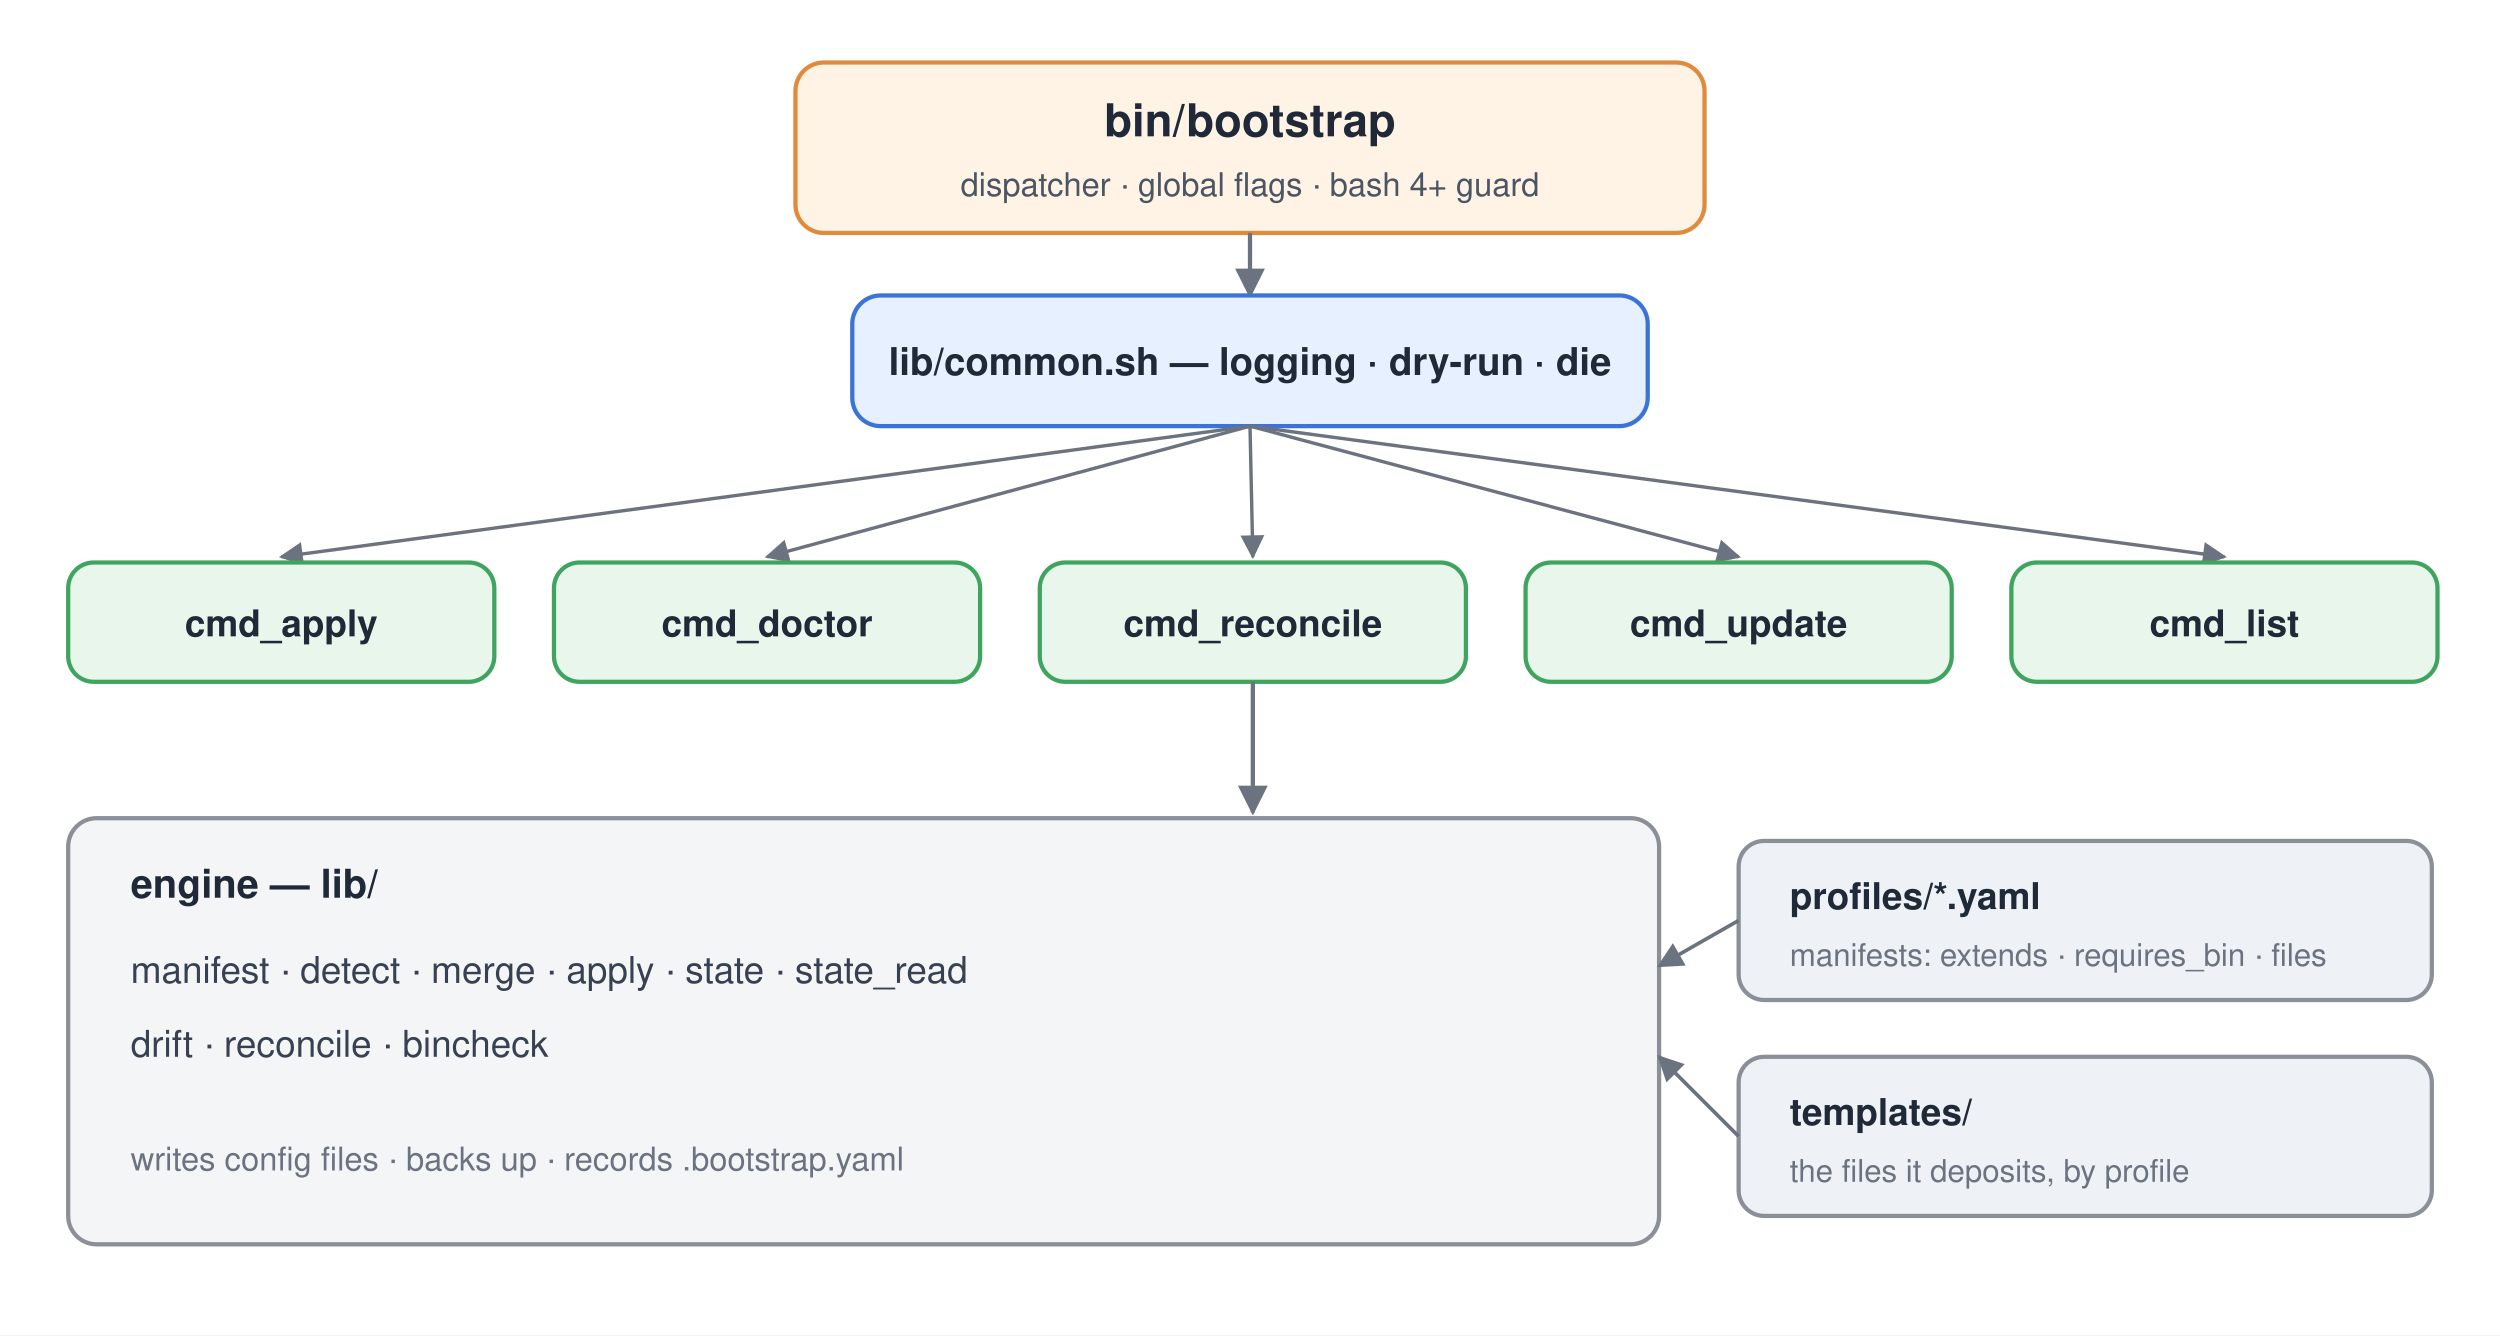
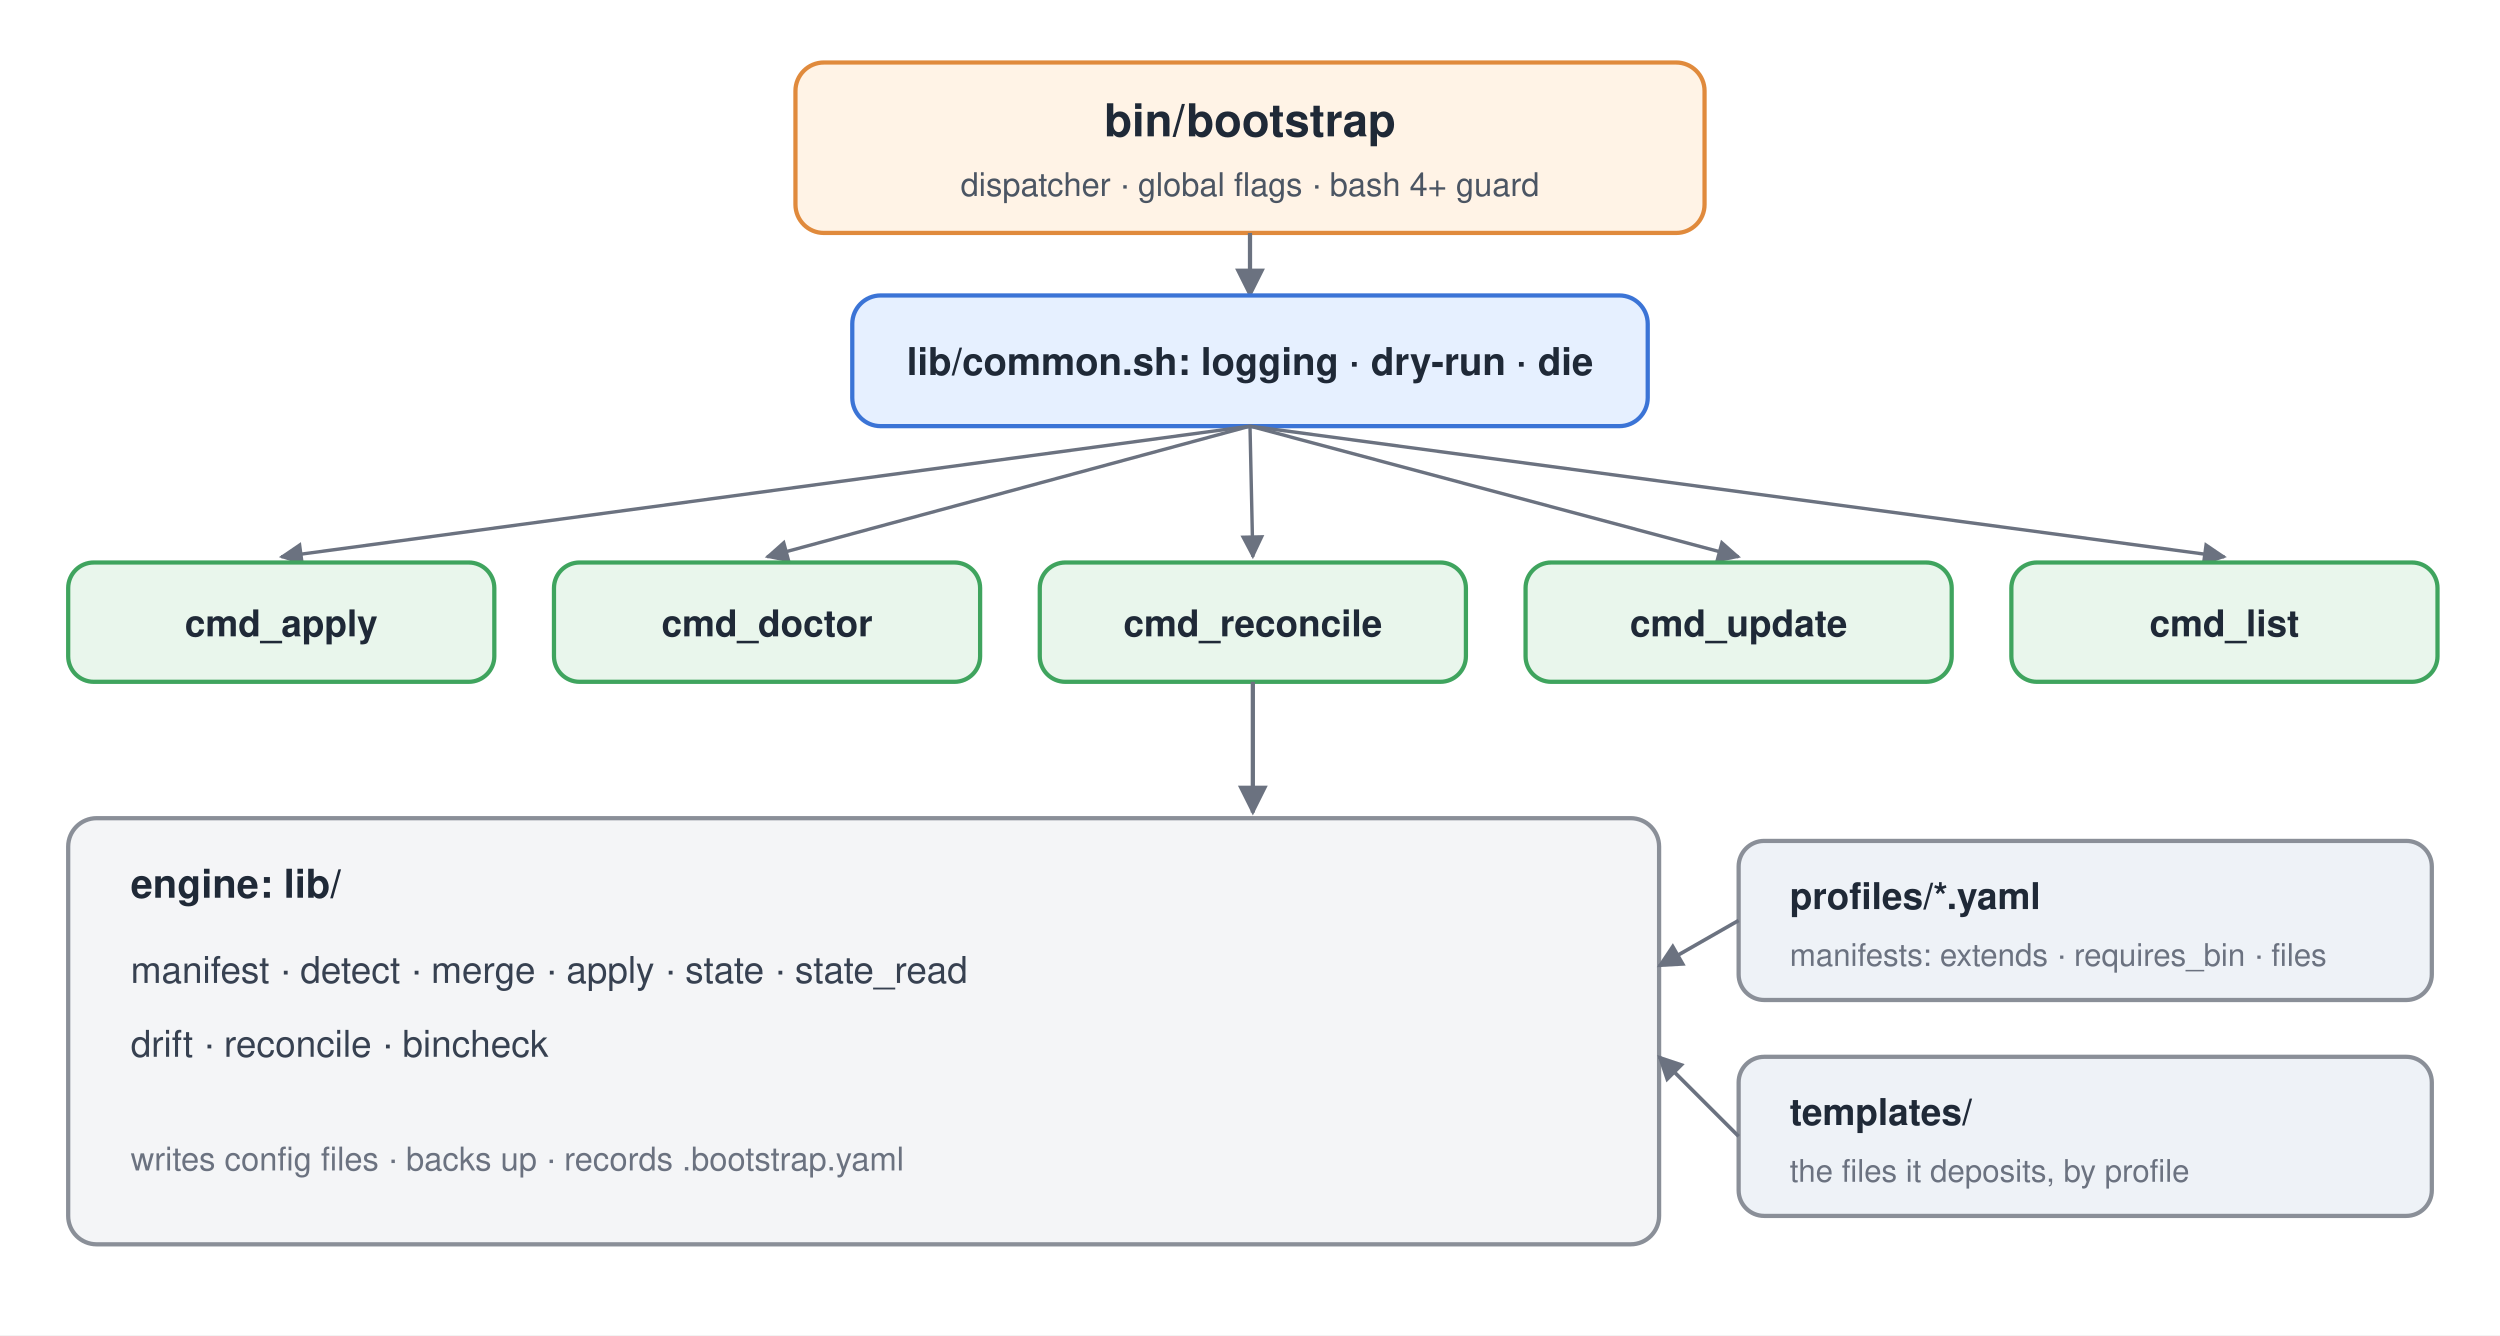
<svg xmlns="http://www.w3.org/2000/svg" viewBox="0 0 880 470" font-family="-apple-system, Segoe UI, Helvetica, Arial, sans-serif" role="img" aria-labelledby="title desc">
  <defs>
    <marker id="arrow" viewBox="0 0 10 10" refX="9" refY="5" markerWidth="7" markerHeight="7" orient="auto-start-reverse">
      <path d="M0 0L10 5L0 10z" fill="#6b7280" />
    </marker>
  </defs>
  <rect width="880" height="470" fill="#ffffff" />
  <rect x="280" y="22" width="320" height="60" rx="10" fill="#fff3e6" stroke="#e08a3c" stroke-width="1.5" />
  <text x="440" y="48" text-anchor="middle" font-size="16" font-weight="700" fill="#1f2937">bin/bootstrap</text>
  <text x="440" y="69" text-anchor="middle" font-size="11.5" fill="#4b5563">dispatcher · global flags · bash 4+ guard</text>
  <line x1="440" y1="82" x2="440" y2="104" stroke="#6b7280" stroke-width="1.5" marker-end="url(#arrow)" />
  <rect x="300" y="104" width="280" height="46" rx="10" fill="#e6f0ff" stroke="#3b74d6" stroke-width="1.5" />
-   <text x="440" y="132" text-anchor="middle" font-size="13.5" font-weight="700" fill="#1f2937">lib/common.sh — logging · dry-run · die</text>
+   <text x="440" y="132" text-anchor="middle" font-size="13.5" font-weight="700" fill="#1f2937">lib/common.sh: logging · dry-run · die</text>
  <line x1="440" y1="150" x2="99" y2="196" stroke="#6b7280" stroke-width="1.2" marker-end="url(#arrow)" />
  <line x1="440" y1="150" x2="270" y2="196" stroke="#6b7280" stroke-width="1.2" marker-end="url(#arrow)" />
  <line x1="440" y1="150" x2="441" y2="196" stroke="#6b7280" stroke-width="1.2" marker-end="url(#arrow)" />
  <line x1="440" y1="150" x2="612" y2="196" stroke="#6b7280" stroke-width="1.2" marker-end="url(#arrow)" />
  <line x1="440" y1="150" x2="783" y2="196" stroke="#6b7280" stroke-width="1.2" marker-end="url(#arrow)" />
  <rect x="24" y="198" width="150" height="42" rx="9" fill="#e9f6ec" stroke="#3fa45e" stroke-width="1.5" />
  <text x="99" y="224" text-anchor="middle" font-size="13" font-weight="600" fill="#1f2937">cmd_apply</text>
  <rect x="195" y="198" width="150" height="42" rx="9" fill="#e9f6ec" stroke="#3fa45e" stroke-width="1.5" />
  <text x="270" y="224" text-anchor="middle" font-size="13" font-weight="600" fill="#1f2937">cmd_doctor</text>
  <rect x="366" y="198" width="150" height="42" rx="9" fill="#e9f6ec" stroke="#3fa45e" stroke-width="1.5" />
  <text x="441" y="224" text-anchor="middle" font-size="13" font-weight="600" fill="#1f2937">cmd_reconcile</text>
  <rect x="537" y="198" width="150" height="42" rx="9" fill="#e9f6ec" stroke="#3fa45e" stroke-width="1.5" />
  <text x="612" y="224" text-anchor="middle" font-size="13" font-weight="600" fill="#1f2937">cmd_update</text>
  <rect x="708" y="198" width="150" height="42" rx="9" fill="#e9f6ec" stroke="#3fa45e" stroke-width="1.5" />
  <text x="783" y="224" text-anchor="middle" font-size="13" font-weight="600" fill="#1f2937">cmd_list</text>
  <line x1="441" y1="240" x2="441" y2="286" stroke="#6b7280" stroke-width="1.5" marker-end="url(#arrow)" />
  <rect x="24" y="288" width="560" height="150" rx="10" fill="#f4f5f7" stroke="#8a8f98" stroke-width="1.5" />
-   <text x="46" y="316" font-size="14" font-weight="700" fill="#1f2937">engine — lib/</text>
+   <text x="46" y="316" font-size="14" font-weight="700" fill="#1f2937">engine: lib/</text>
  <text x="46" y="346" font-size="13" fill="#374151">manifest · detect · merge · apply · state · state_read</text>
  <text x="46" y="372" font-size="13" fill="#374151">drift · reconcile · bincheck</text>
  <text x="46" y="412" font-size="11.5" fill="#6b7280">writes config files · backs up · records .bootstrap.yaml</text>
  <rect x="612" y="296" width="244" height="56" rx="9" fill="#eef2f7" stroke="#8a8f98" stroke-width="1.5" />
  <text x="630" y="320" font-size="13" font-weight="700" fill="#1f2937">profiles/*.yaml</text>
  <text x="630" y="340" font-size="11" fill="#6b7280">manifests: extends · requires_bin · files</text>
  <rect x="612" y="372" width="244" height="56" rx="9" fill="#eef2f7" stroke="#8a8f98" stroke-width="1.5" />
  <text x="630" y="396" font-size="13" font-weight="700" fill="#1f2937">templates/</text>
  <text x="630" y="416" font-size="11" fill="#6b7280">the files it deposits, by profile</text>
  <line x1="612" y1="324" x2="584" y2="340" stroke="#6b7280" stroke-width="1.3" marker-end="url(#arrow)" />
  <line x1="612" y1="400" x2="584" y2="372" stroke="#6b7280" stroke-width="1.3" marker-end="url(#arrow)" />
</svg>
